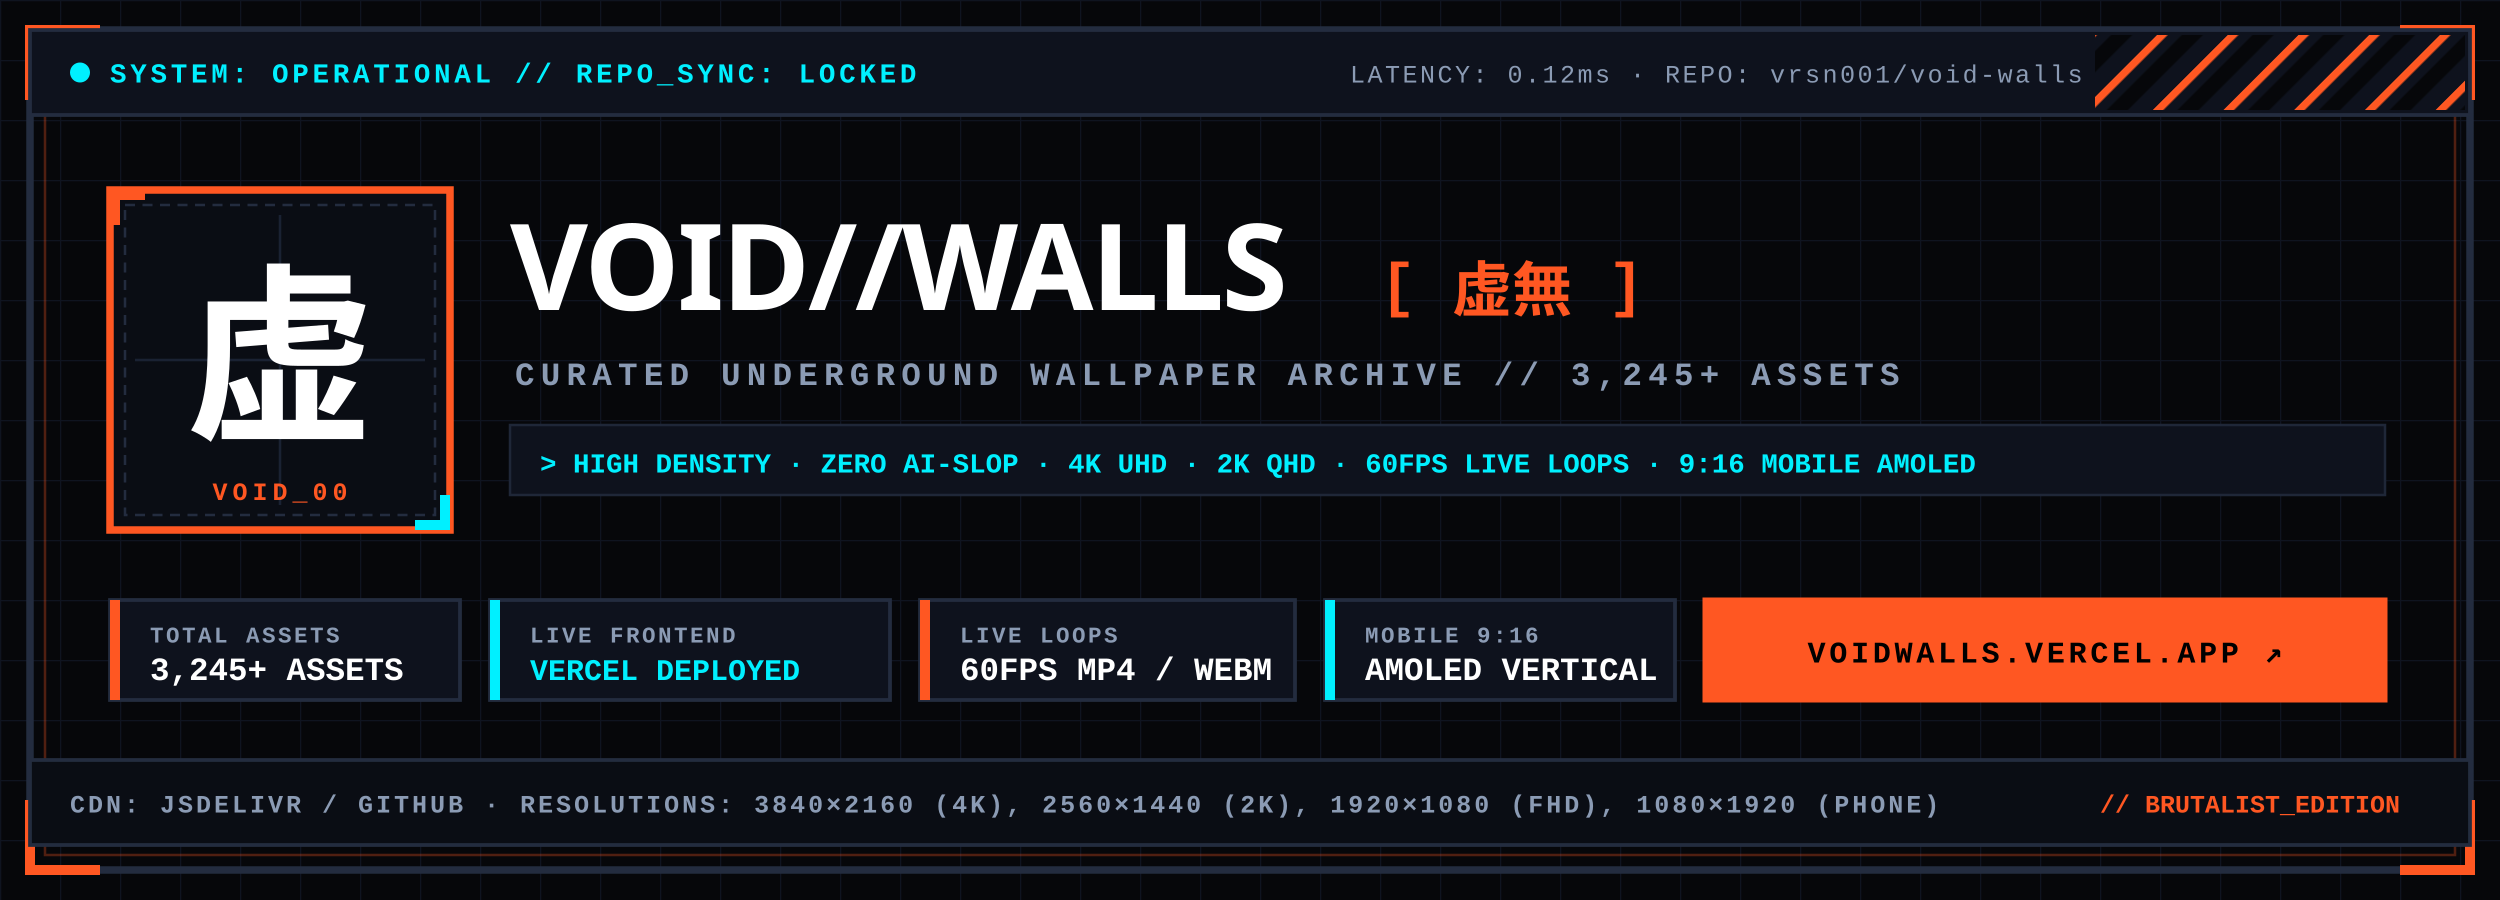
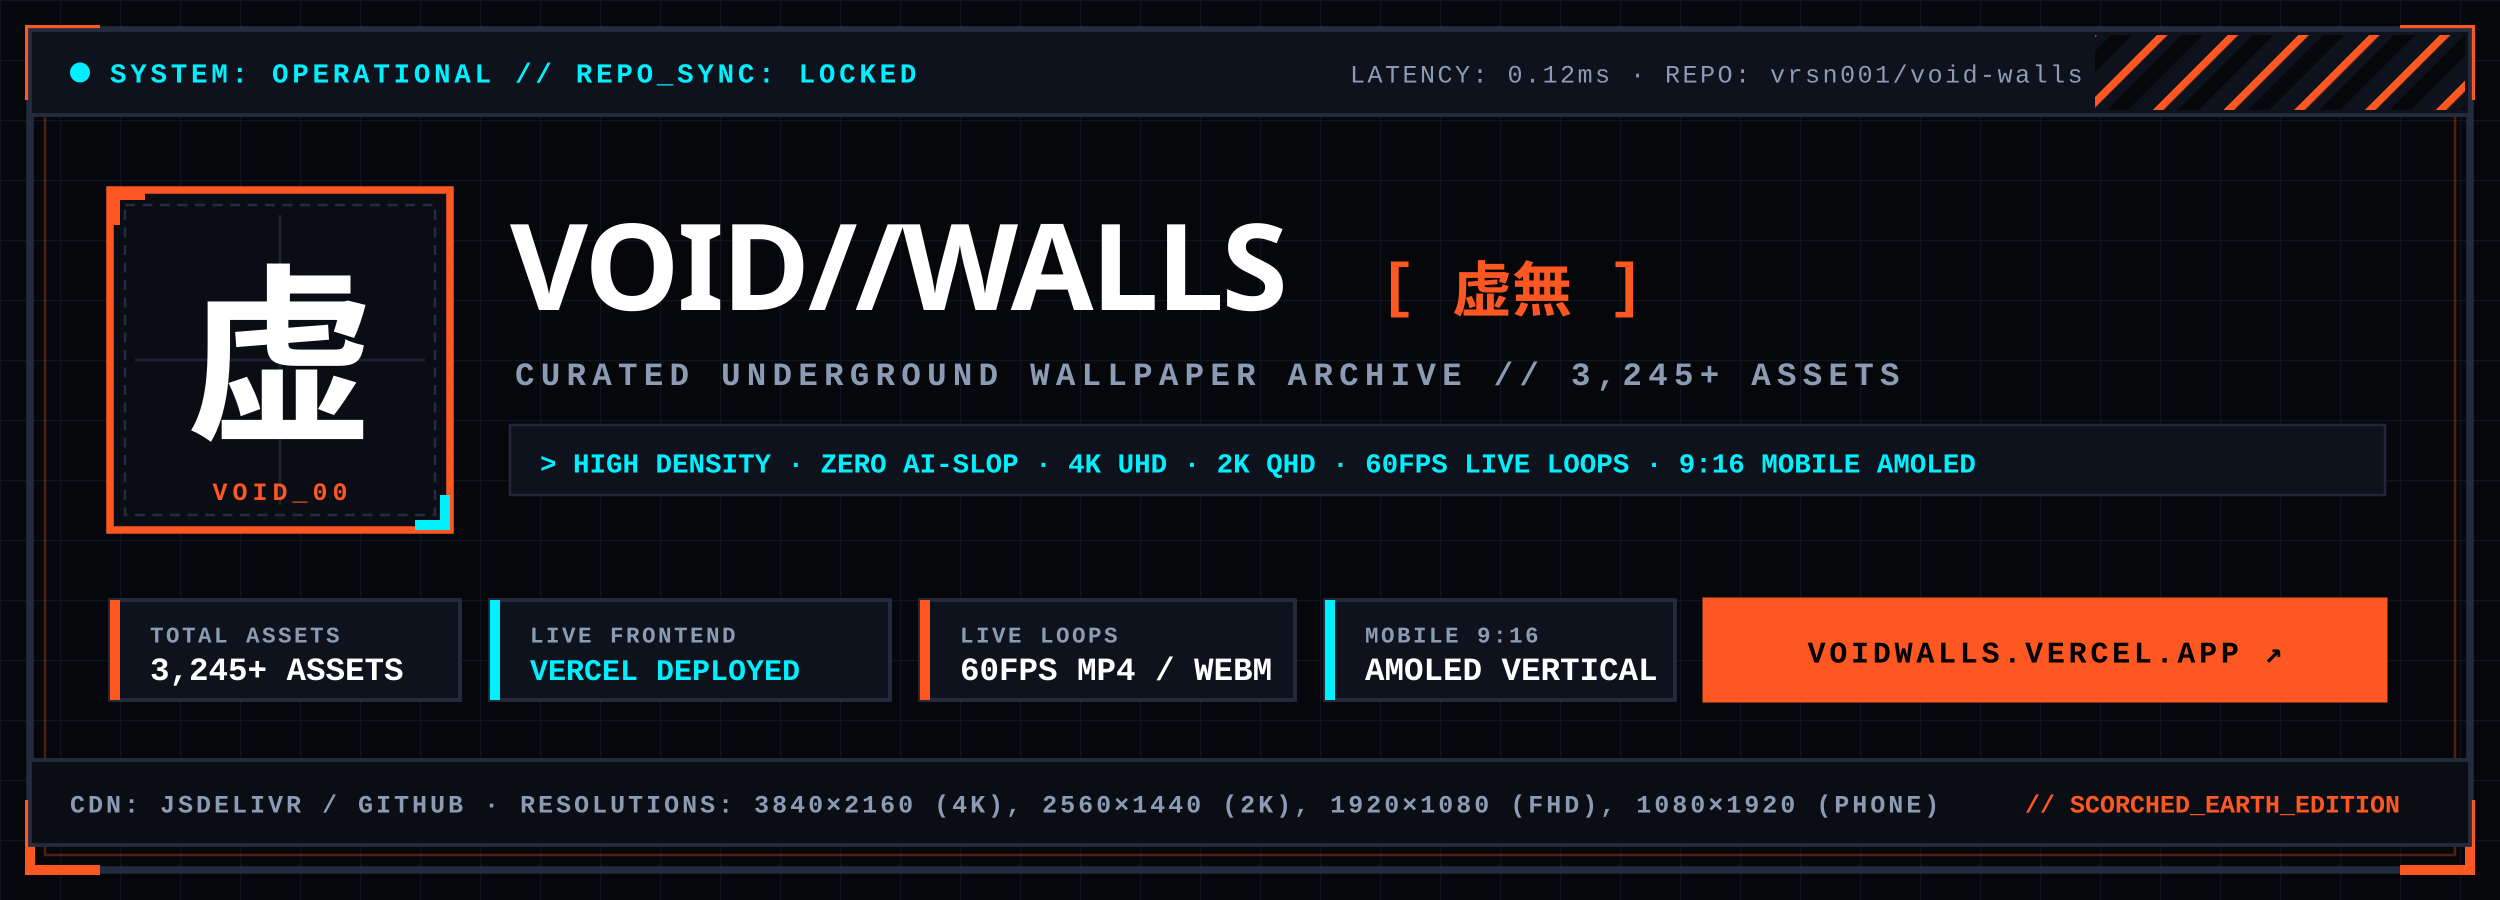
<svg xmlns="http://www.w3.org/2000/svg" viewBox="0 0 1000 360" width="100%" height="360" style="background:#06070a; font-family:'JetBrains Mono','Courier New',monospace,sans-serif;">
  <defs>
    <pattern id="cyber-grid" width="24" height="24" patternUnits="userSpaceOnUse">
      <path d="M 24 0 L 0 0 0 24" fill="none" stroke="#101522" stroke-width="1" />
    </pattern>
    <pattern id="hazard-stripe" width="20" height="20" patternTransform="rotate(45)" patternUnits="userSpaceOnUse">
      <line x1="0" y1="0" x2="0" y2="20" stroke="#ff5722" stroke-width="6" />
      <line x1="10" y1="0" x2="10" y2="20" stroke="#06070a" stroke-width="6" />
    </pattern>
  </defs>
  <rect width="1000" height="360" fill="#06070a" />
  <rect width="1000" height="360" fill="url(#cyber-grid)" opacity="0.9" />
  <rect x="12" y="12" width="976" height="336" fill="none" stroke="#232c3f" stroke-width="3" />
  <rect x="18" y="18" width="964" height="324" fill="none" stroke="#ff5722" stroke-width="1" stroke-opacity="0.3" />
  <path d="M 12 40 L 12 12 L 40 12" fill="none" stroke="#ff5722" stroke-width="4" />
  <path d="M 988 40 L 988 12 L 960 12" fill="none" stroke="#ff5722" stroke-width="4" />
  <path d="M 12 320 L 12 348 L 40 348" fill="none" stroke="#ff5722" stroke-width="4" />
  <path d="M 988 320 L 988 348 L 960 348" fill="none" stroke="#ff5722" stroke-width="4" />
  <rect x="12" y="12" width="976" height="34" fill="#0e121d" stroke="#232c3f" stroke-width="1.5" />
  <rect x="838" y="14" width="148" height="30" fill="url(#hazard-stripe)" />
  <circle cx="32" cy="29" r="4" fill="#00f0ff" />
  <text x="44" y="33" fill="#00f0ff" font-size="11" font-weight="bold" letter-spacing="1.5">SYSTEM: OPERATIONAL // REPO_SYNC: LOCKED</text>
  <text x="540" y="33" fill="#8b9bb4" font-size="10" letter-spacing="1">LATENCY: 0.12ms · REPO: vrsn001/void-walls</text>
  <g transform="translate(44, 76)">
    <rect x="0" y="0" width="136" height="136" fill="#0a0d14" stroke="#ff5722" stroke-width="3" />
    <rect x="6" y="6" width="124" height="124" fill="none" stroke="#232c3f" stroke-width="1" stroke-dasharray="4,3" />
    <line x1="68" y1="10" x2="68" y2="126" stroke="#1a2233" stroke-width="1" />
    <line x1="10" y1="68" x2="126" y2="68" stroke="#1a2233" stroke-width="1" />
    <text x="68" y="94" fill="#ffffff" font-size="76" font-weight="900" text-anchor="middle" font-family="'Noto Sans JP', 'MS Gothic', 'Yu Gothic', sans-serif">虚</text>
    <text x="68" y="124" fill="#ff5722" font-size="10" font-weight="bold" text-anchor="middle" letter-spacing="2">VOID_00</text>
    <rect x="0" y="0" width="14" height="4" fill="#ff5722" />
    <rect x="0" y="0" width="4" height="14" fill="#ff5722" />
    <rect x="122" y="132" width="14" height="4" fill="#00f0ff" />
    <rect x="132" y="122" width="4" height="14" fill="#00f0ff" />
  </g>
  <g transform="translate(204, 78)">
    <text x="0" y="46" fill="#ffffff" font-size="48" font-weight="900" letter-spacing="-1" font-family="'Impact', 'Arial Black', sans-serif">VOID//WALLS</text>
    <text x="348" y="44" fill="#ff5722" font-size="24" font-weight="900">[ 虚無 ]</text>
    <text x="2" y="76" fill="#8b9bb4" font-size="13" font-weight="bold" letter-spacing="2.5">CURATED UNDERGROUND WALLPAPER ARCHIVE // 3,245+ ASSETS</text>
    <rect x="0" y="92" width="750" height="28" fill="#0e121d" stroke="#1f2738" stroke-width="1" />
    <text x="12" y="111" fill="#00f0ff" font-size="11" font-weight="bold">&gt; HIGH DENSITY · ZERO AI-SLOP · 4K UHD · 2K QHD · 60FPS LIVE LOOPS · 9:16 MOBILE AMOLED</text>
  </g>
  <g transform="translate(44, 240)">
    <rect x="0" y="0" width="140" height="40" fill="#0e121d" stroke="#232c3f" stroke-width="1.5" />
    <rect x="0" y="0" width="4" height="40" fill="#ff5722" />
    <text x="16" y="17" fill="#8b9bb4" font-size="9" font-weight="bold" letter-spacing="1">TOTAL ASSETS</text>
    <text x="16" y="32" fill="#ffffff" font-size="13" font-weight="900">3,245+ ASSETS</text>
    <rect x="152" y="0" width="160" height="40" fill="#0e121d" stroke="#232c3f" stroke-width="1.5" />
    <rect x="152" y="0" width="4" height="40" fill="#00f0ff" />
    <text x="168" y="17" fill="#8b9bb4" font-size="9" font-weight="bold" letter-spacing="1">LIVE FRONTEND</text>
    <text x="168" y="32" fill="#00f0ff" font-size="12" font-weight="900">VERCEL DEPLOYED</text>
    <rect x="324" y="0" width="150" height="40" fill="#0e121d" stroke="#232c3f" stroke-width="1.5" />
    <rect x="324" y="0" width="4" height="40" fill="#ff5722" />
    <text x="340" y="17" fill="#8b9bb4" font-size="9" font-weight="bold" letter-spacing="1">LIVE LOOPS</text>
    <text x="340" y="32" fill="#ffffff" font-size="13" font-weight="900">60FPS MP4 / WEBM</text>
    <rect x="486" y="0" width="140" height="40" fill="#0e121d" stroke="#232c3f" stroke-width="1.5" />
    <rect x="486" y="0" width="4" height="40" fill="#00f0ff" />
    <text x="502" y="17" fill="#8b9bb4" font-size="9" font-weight="bold" letter-spacing="1">MOBILE 9:16</text>
    <text x="502" y="32" fill="#ffffff" font-size="13" font-weight="900">AMOLED VERTICAL</text>
    <rect x="638" y="0" width="272" height="40" fill="#ff5722" stroke="#ff5722" stroke-width="2" />
    <text x="774" y="25" fill="#000000" font-size="12" font-weight="900" text-anchor="middle" letter-spacing="1.5">VOIDWALLS.VERCEL.APP ↗</text>
  </g>
  <rect x="12" y="304" width="976" height="34" fill="#0a0d14" stroke="#232c3f" stroke-width="1.5" />
  <text x="28" y="325" fill="#8b9bb4" font-size="10" font-weight="bold" letter-spacing="1.2">CDN: JSDELIVR / GITHUB · RESOLUTIONS: 3840×2160 (4K), 2560×1440 (2K), 1920×1080 (FHD), 1080×1920 (PHONE)</text>
-   <text x="960" y="325" fill="#ff5722" font-size="10" font-weight="900" text-anchor="end">// BRUTALIST_EDITION</text>
+   <text x="960" y="325" fill="#ff5722" font-size="10" font-weight="900" text-anchor="end">// SCORCHED_EARTH_EDITION</text>
</svg>
